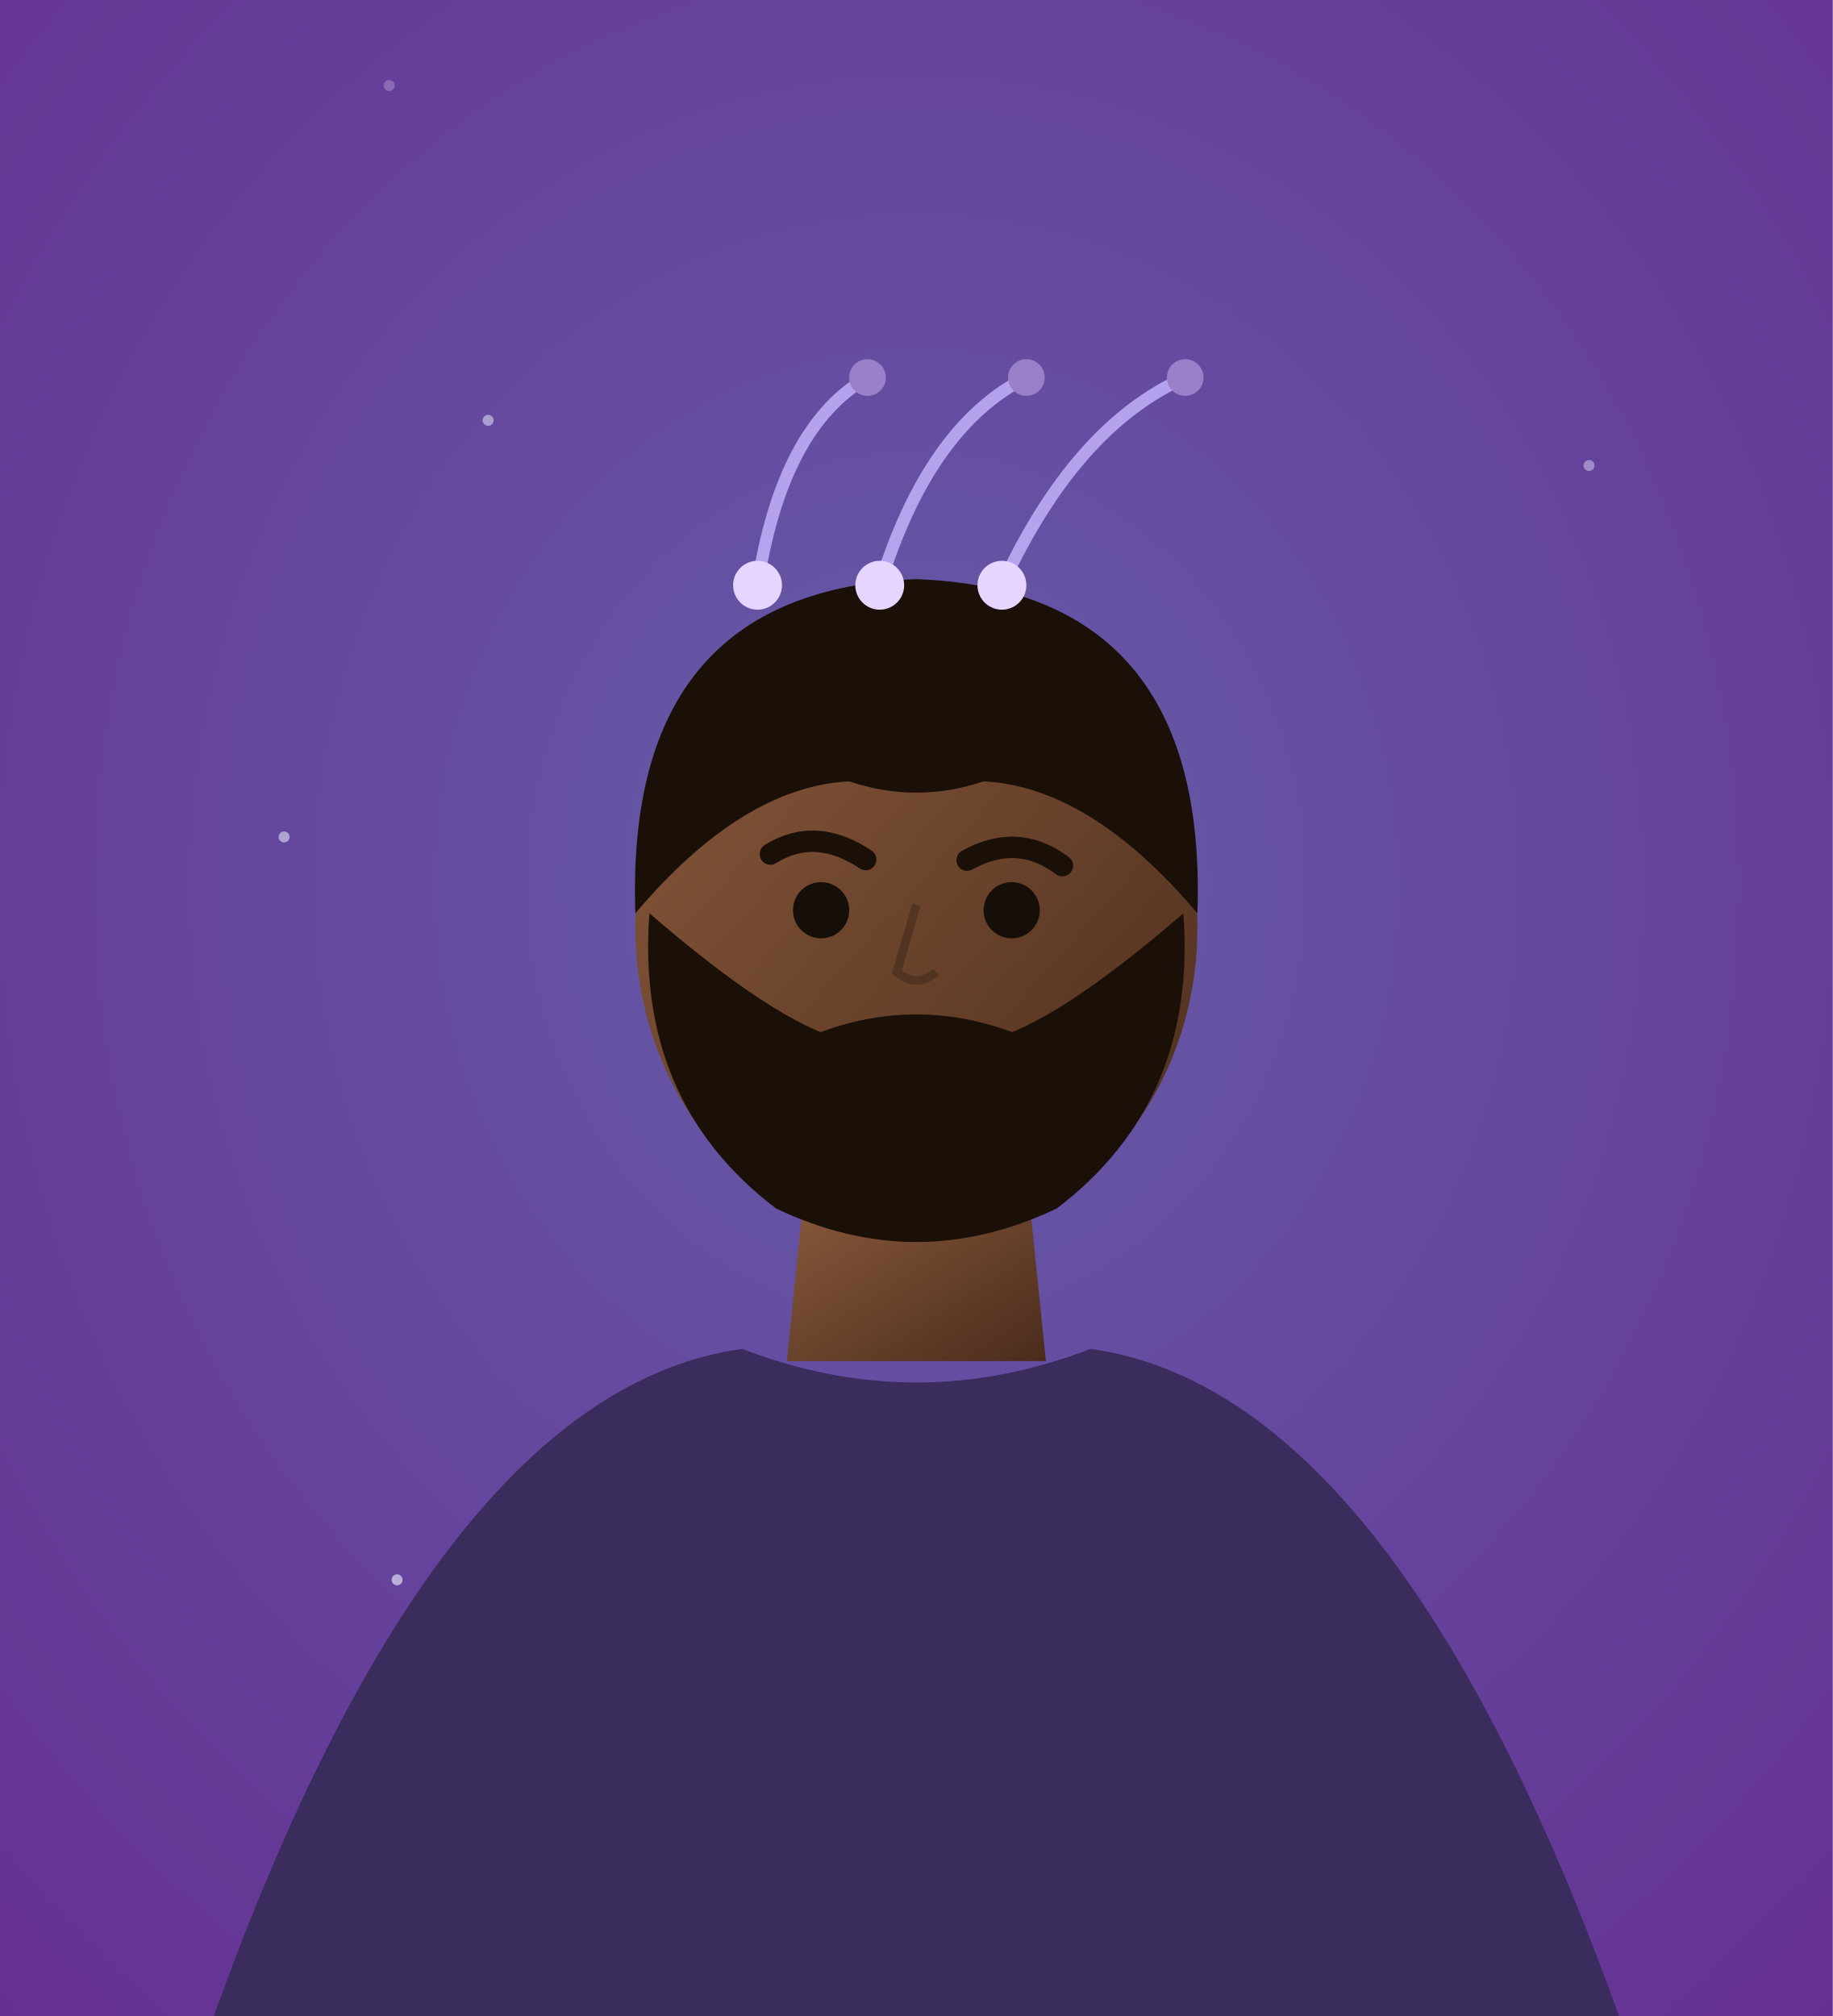
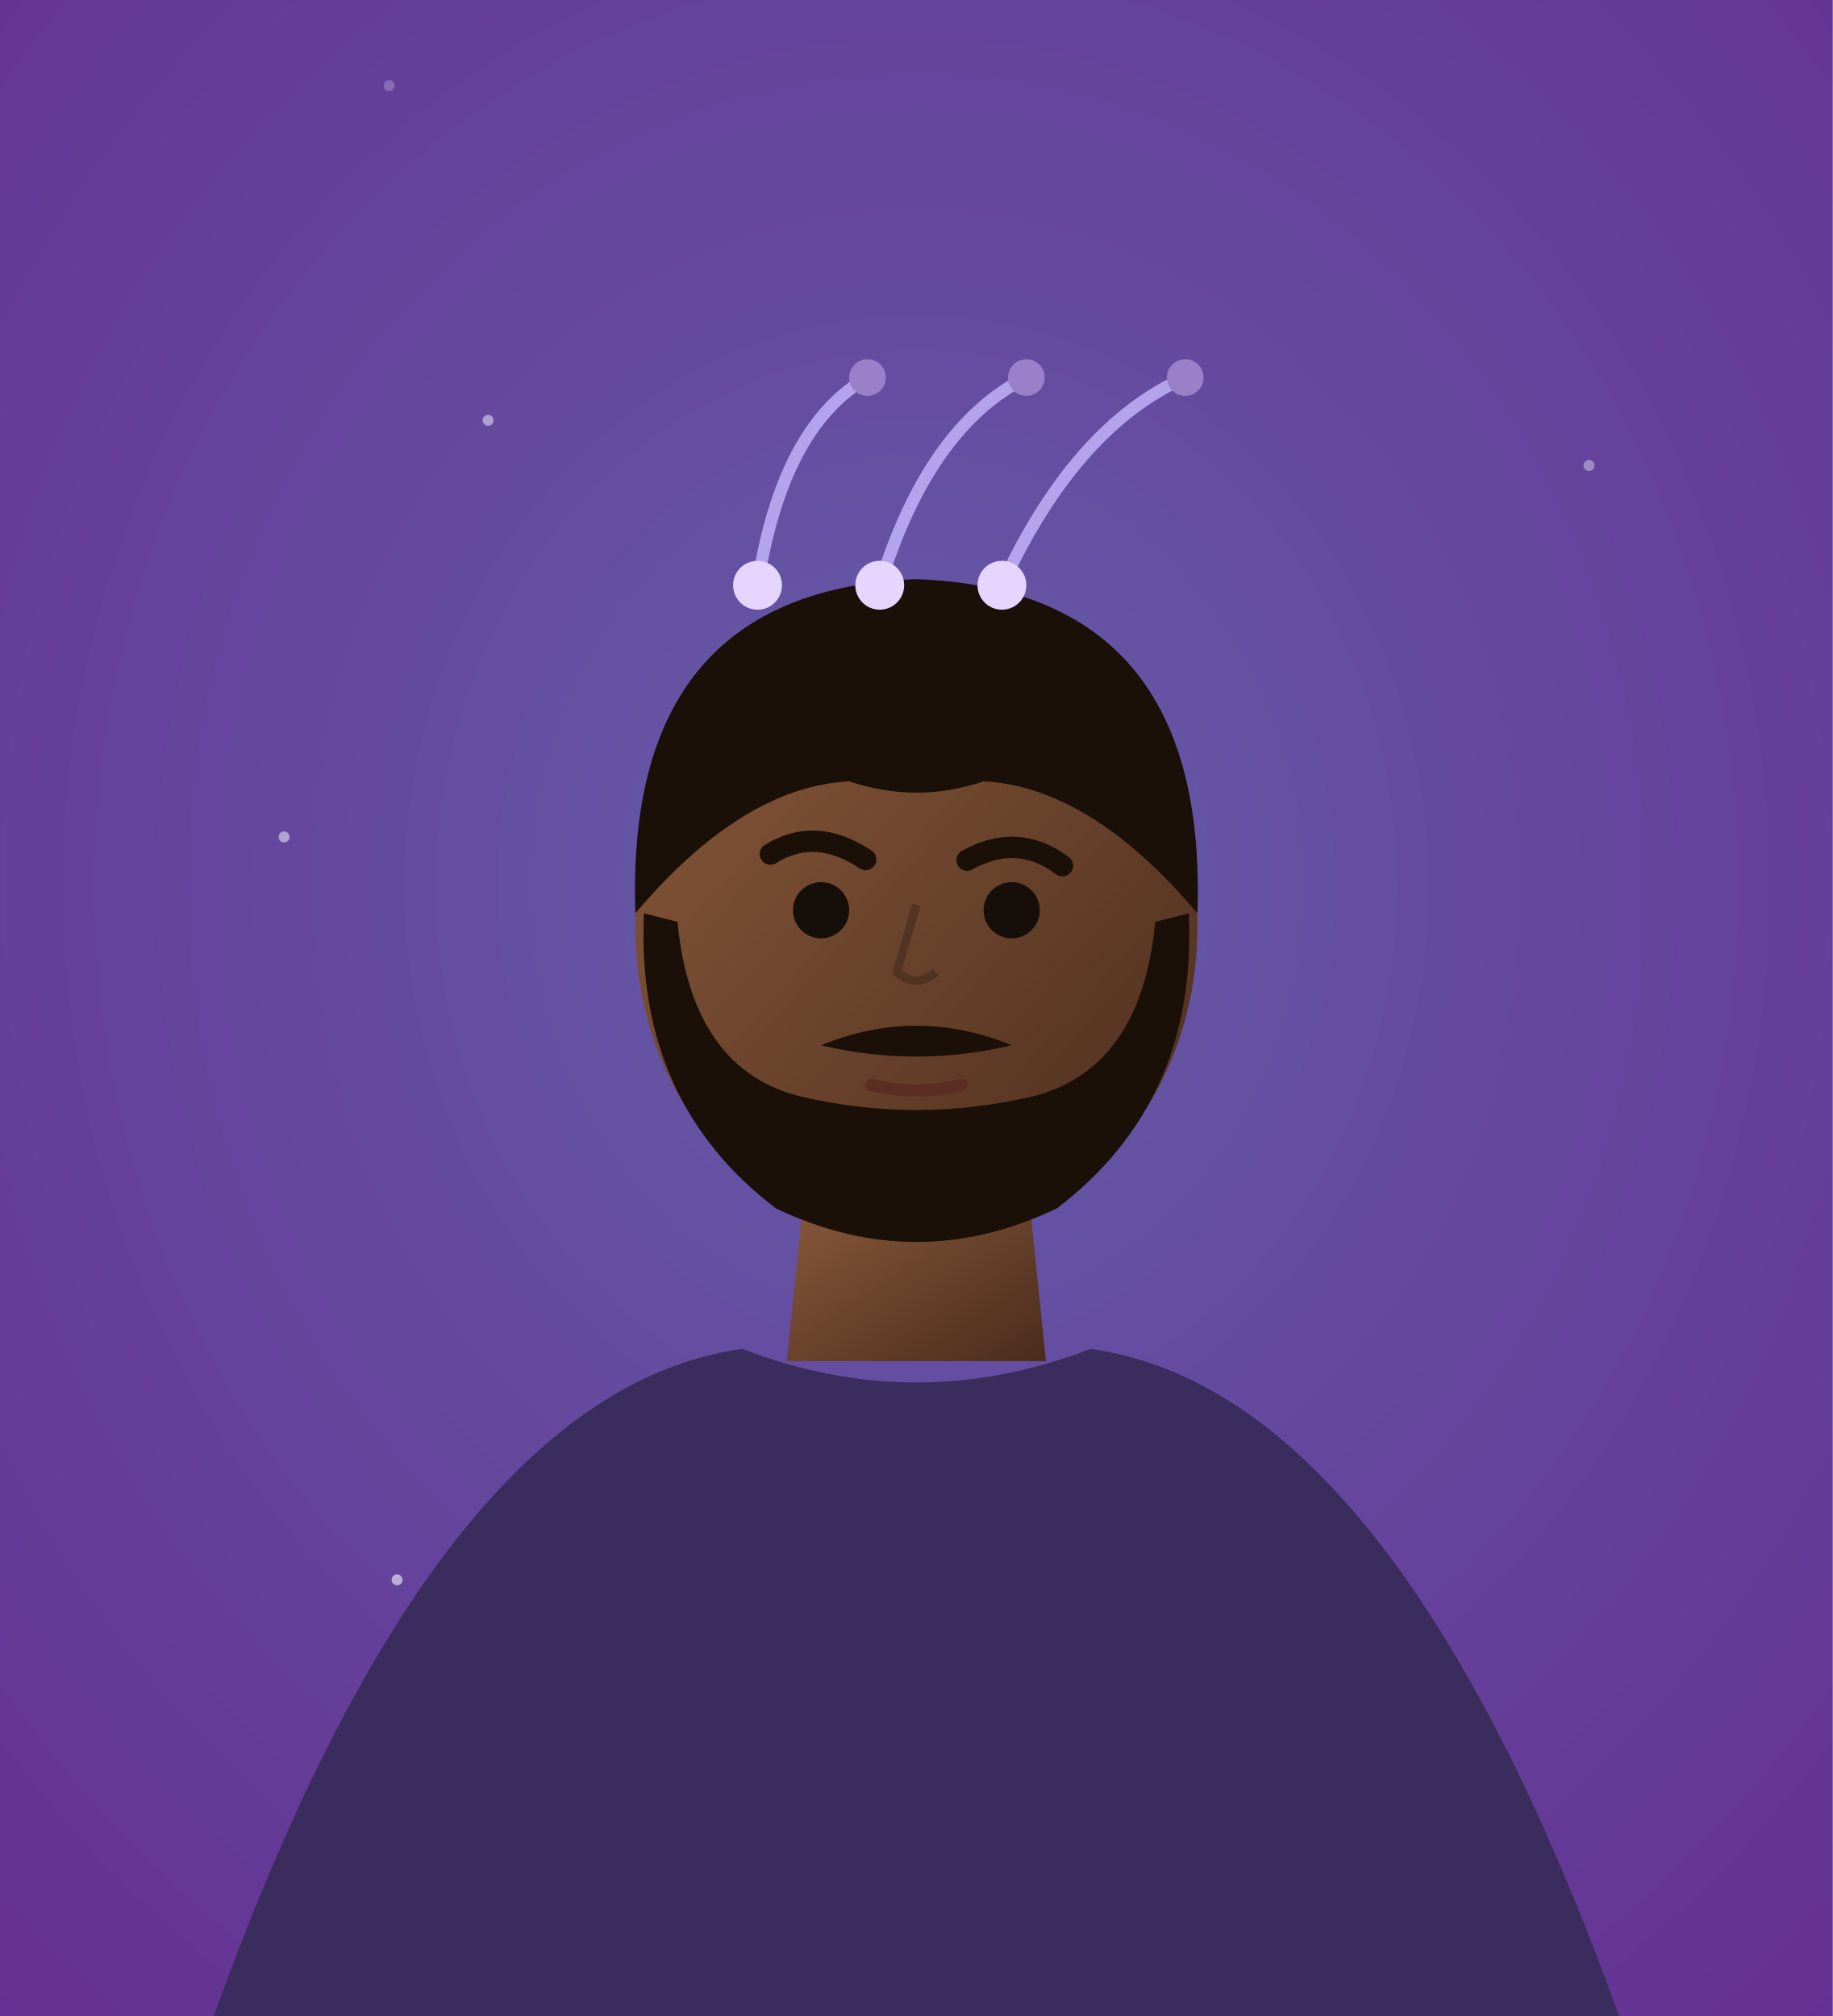
<svg xmlns="http://www.w3.org/2000/svg" viewBox="0 0 300 330" width="300" height="330">
  <defs>
    <radialGradient id="sc2-bg" cx="50%" cy="44%" r="80%">
      <stop offset="0%" stop-color="#655ca8" />
      <stop offset="100%" stop-color="#652d91" />
    </radialGradient>
    <linearGradient id="sc2-skin" x1="0" y1="0" x2="1" y2="1">
      <stop offset="0%" stop-color="#8a5a3c" />
      <stop offset="100%" stop-color="#4a2c1c" />
    </linearGradient>
  </defs>
  <rect width="300" height="330" fill="url(#sc2-bg)" />
  <circle cx="63.7" cy="14.0" r="0.9" fill="#eef0ff" opacity="0.25" />
  <circle cx="227.9" cy="273.7" r="0.9" fill="#eef0ff" opacity="0.44" />
  <circle cx="46.5" cy="137.0" r="0.9" fill="#eef0ff" opacity="0.54" />
  <circle cx="260.1" cy="76.2" r="0.9" fill="#eef0ff" opacity="0.42" />
  <circle cx="65.0" cy="258.6" r="0.9" fill="#eef0ff" opacity="0.62" />
  <circle cx="79.9" cy="68.8" r="0.9" fill="#eef0ff" opacity="0.51" />
  <circle cx="112.0" cy="162.9" r="1.8" fill="#eef0ff" opacity="0.37" />
  <circle cx="124.4" cy="121.2" r="0.9" fill="#eef0ff" opacity="0.53" />
  <path d="M35.0,330 Q71.8,227.7 121.5,220.8 Q150,231.8 178.5,220.8 Q228.2,227.7 265.0,330 Z" fill="#3a2c5c" />
  <path d="M131.6,195.5 L128.8,222.8 L171.2,222.8 L168.4,195.5 Z" fill="url(#sc2-skin)" />
  <ellipse cx="150" cy="151.8" rx="46" ry="51.5" fill="url(#sc2-skin)" />
  <path d="M104,149.5 Q102.2,96.6 150,94.8 Q197.8,96.6 196,149.5 Q178.5,128.8 161.0,127.9 Q150,131.6 139.0,127.9 Q121.5,128.8 104,149.5 Z" fill="#1a1008" />
-   <path d="M106.3,149.5 Q104.0,180.3 127.0,197.8 Q150,208.8 173.0,197.8 Q196.0,180.3 193.7,149.5 Q173.0,167.4 162.0,170.2 Q150,164.7 138.0,170.2 Q127.0,167.4 106.3,149.5 Z" fill="#1a1008" />
-   <path d="M133.4,169.3 Q150,162.8 166.6,169.3 Q150,174.8 133.4,169.3 Z" fill="#1a1008" />
+   <path d="M105.4,149.5 Q104.0,180.3 127.0,197.8 Q150,208.8 173.0,197.8 Q196.0,180.3 194.6,149.5 L189.1,150.9 Q186.8,174.8 169.3,179.4 Q150,184.0 130.7,179.4 Q113.2,174.8 110.9,150.9 Z" fill="#1a1008" />
+   <path d="M134.4,171.1 Q150,164.7 165.6,171.1 Q150,174.8 134.4,171.1 Z" fill="#1a1008" />
+   <path d="M142.6,177.6 Q150,179.4 157.4,177.6" stroke="#5a2e22" stroke-width="2" fill="none" stroke-linecap="round" />
  <path d="M126.1,139.8 q7.4,-4.6 15.6,0.9" stroke="#1a1008" stroke-width="3.5" fill="none" stroke-linecap="round" />
  <path d="M158.3,140.8 q8.3,-4.6 15.6,0.9" stroke="#1a1008" stroke-width="3.5" fill="none" stroke-linecap="round" />
  <circle cx="134.4" cy="149.0" r="4.6" fill="#160e08" />
  <circle cx="165.6" cy="149.0" r="4.6" fill="#160e08" />
  <path d="M150,148.1 l-3.2,11.0 q3.2,2.8 6.4,0" stroke="#000" stroke-width="1.4" fill="none" opacity="0.22" />
  <path d="M124,95.8 q4,-26 18,-34" stroke="#c8b8ff" stroke-width="2" fill="none" opacity="0.8" />
  <circle cx="124" cy="95.8" r="4" fill="#e6d6ff" />
  <circle cx="142" cy="61.8" r="3" fill="#9a80c8" />
  <path d="M144,95.8 q8,-26 24,-34" stroke="#c8b8ff" stroke-width="2" fill="none" opacity="0.8" />
  <circle cx="144" cy="95.8" r="4" fill="#e6d6ff" />
  <circle cx="168" cy="61.8" r="3" fill="#9a80c8" />
  <path d="M164,95.8 q12,-26 30,-34" stroke="#c8b8ff" stroke-width="2" fill="none" opacity="0.8" />
  <circle cx="164" cy="95.8" r="4" fill="#e6d6ff" />
  <circle cx="194" cy="61.8" r="3" fill="#9a80c8" />
</svg>
